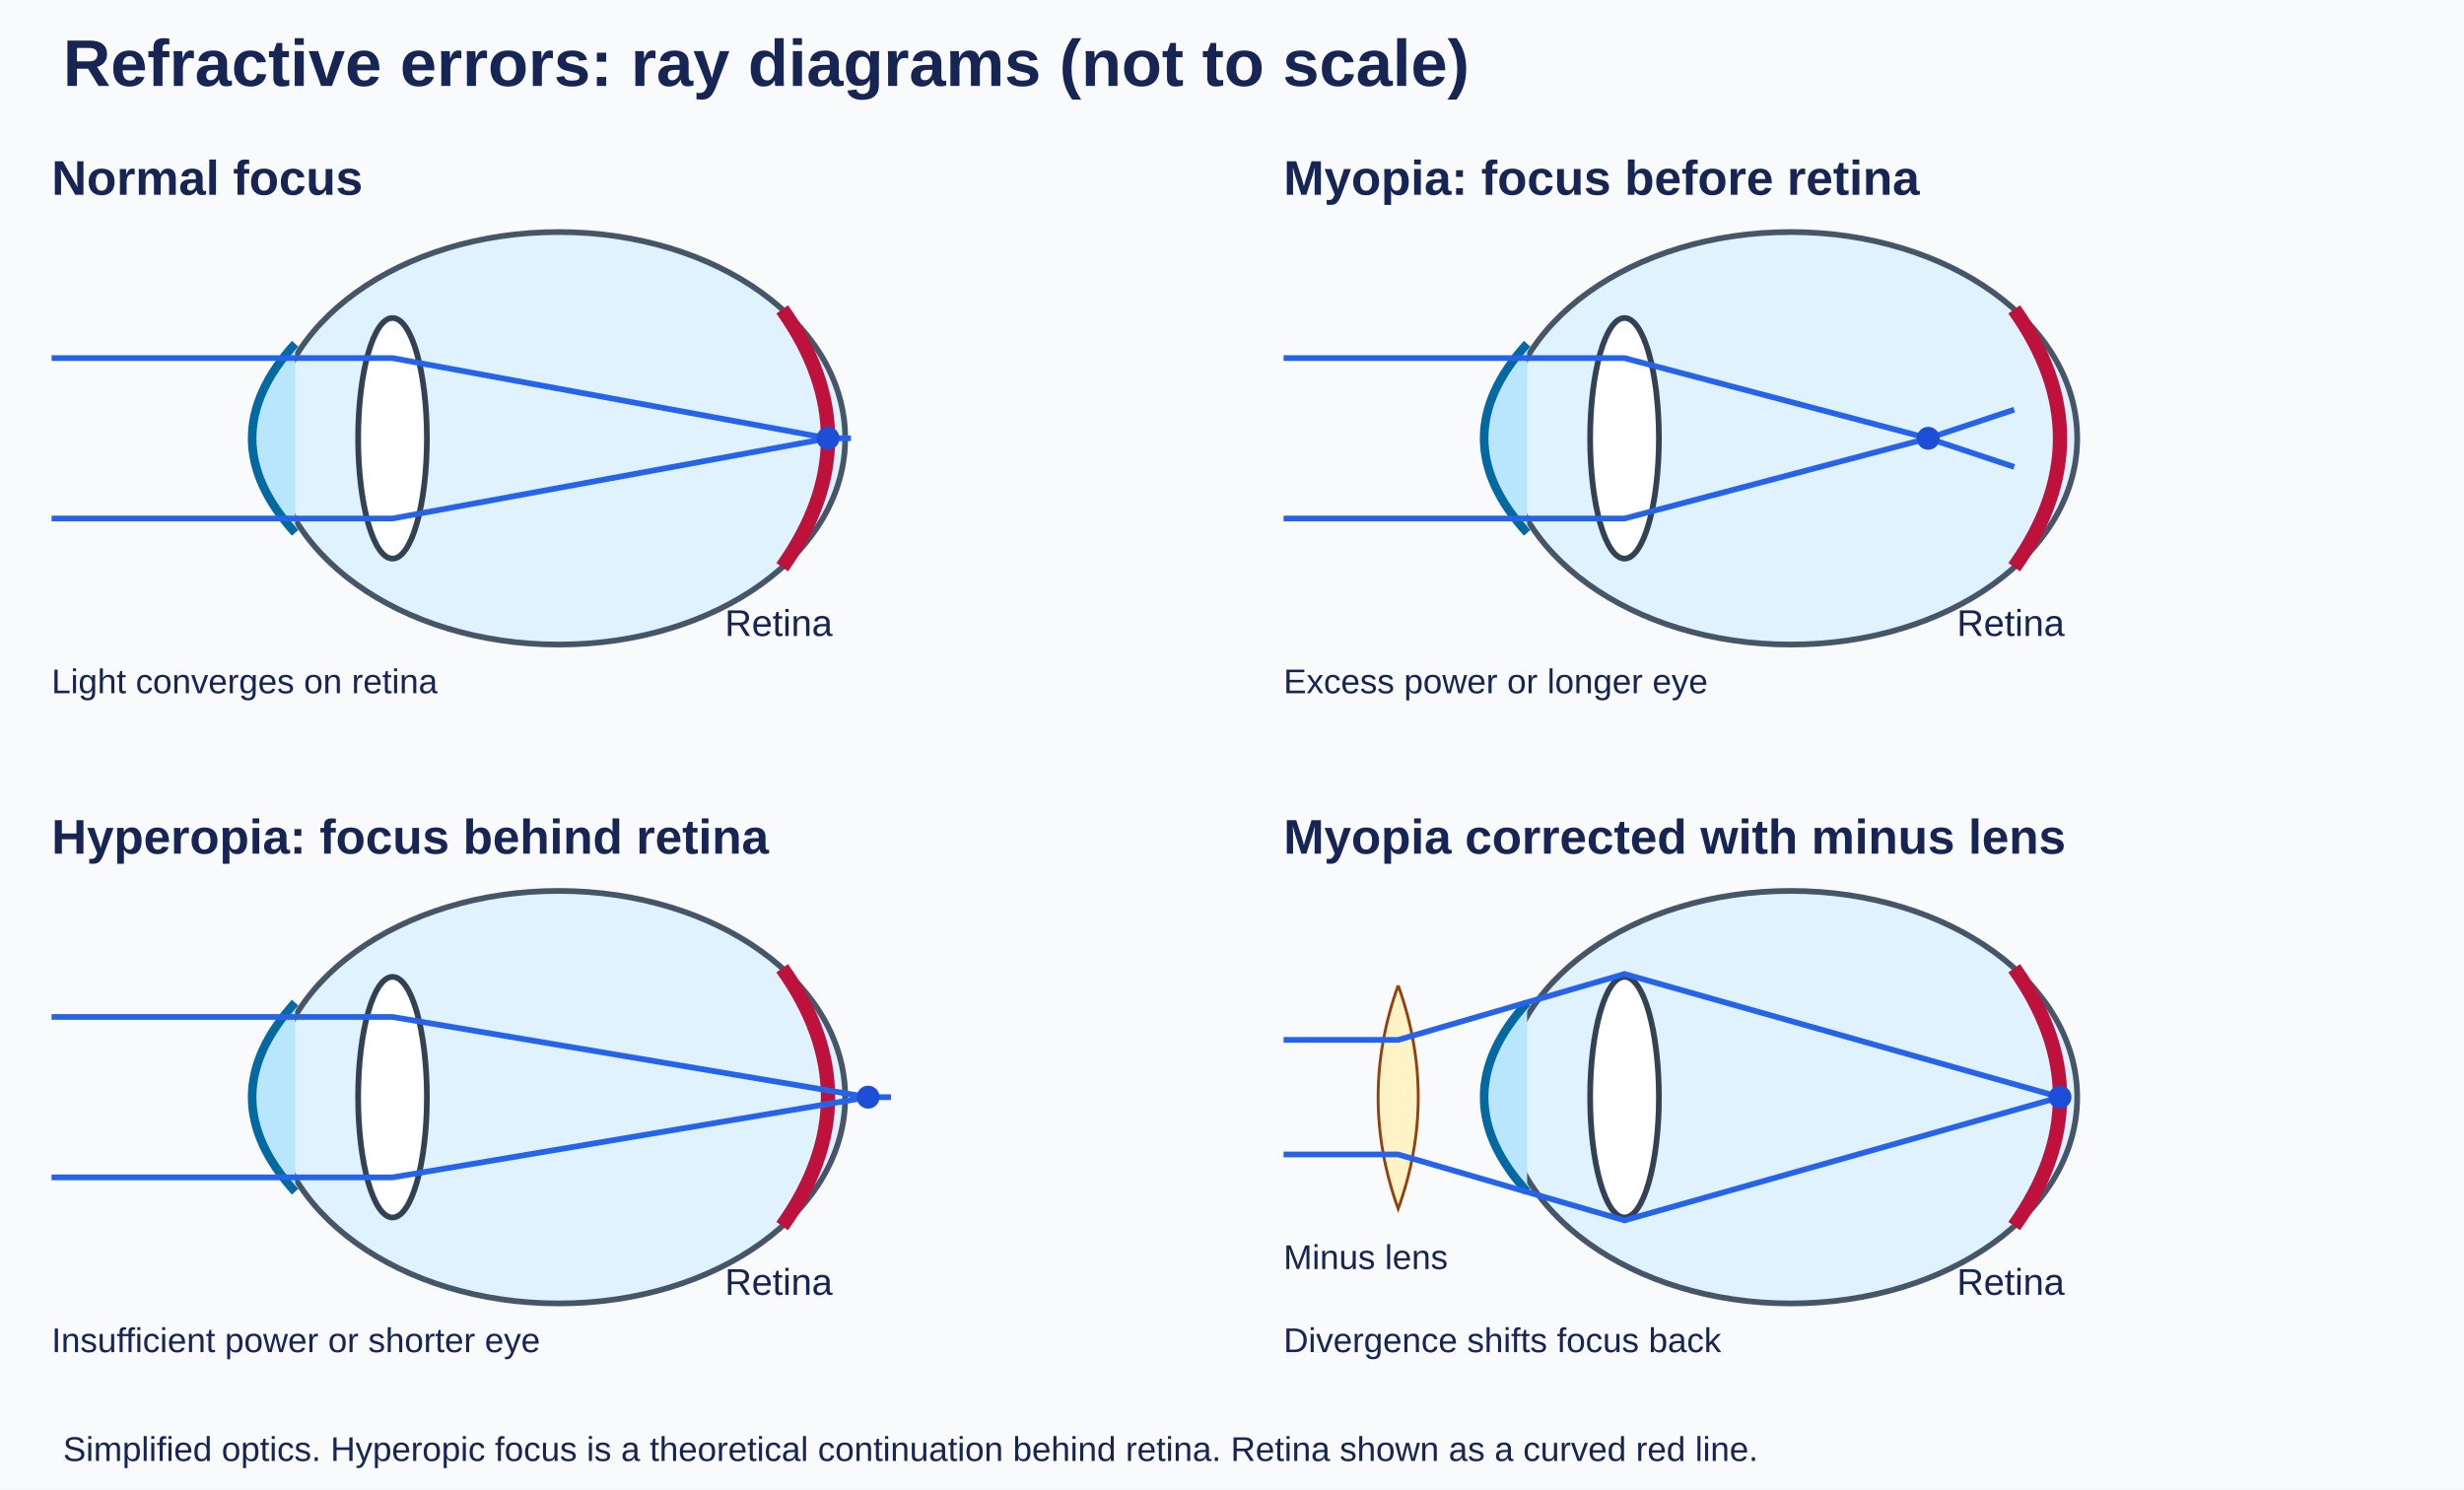
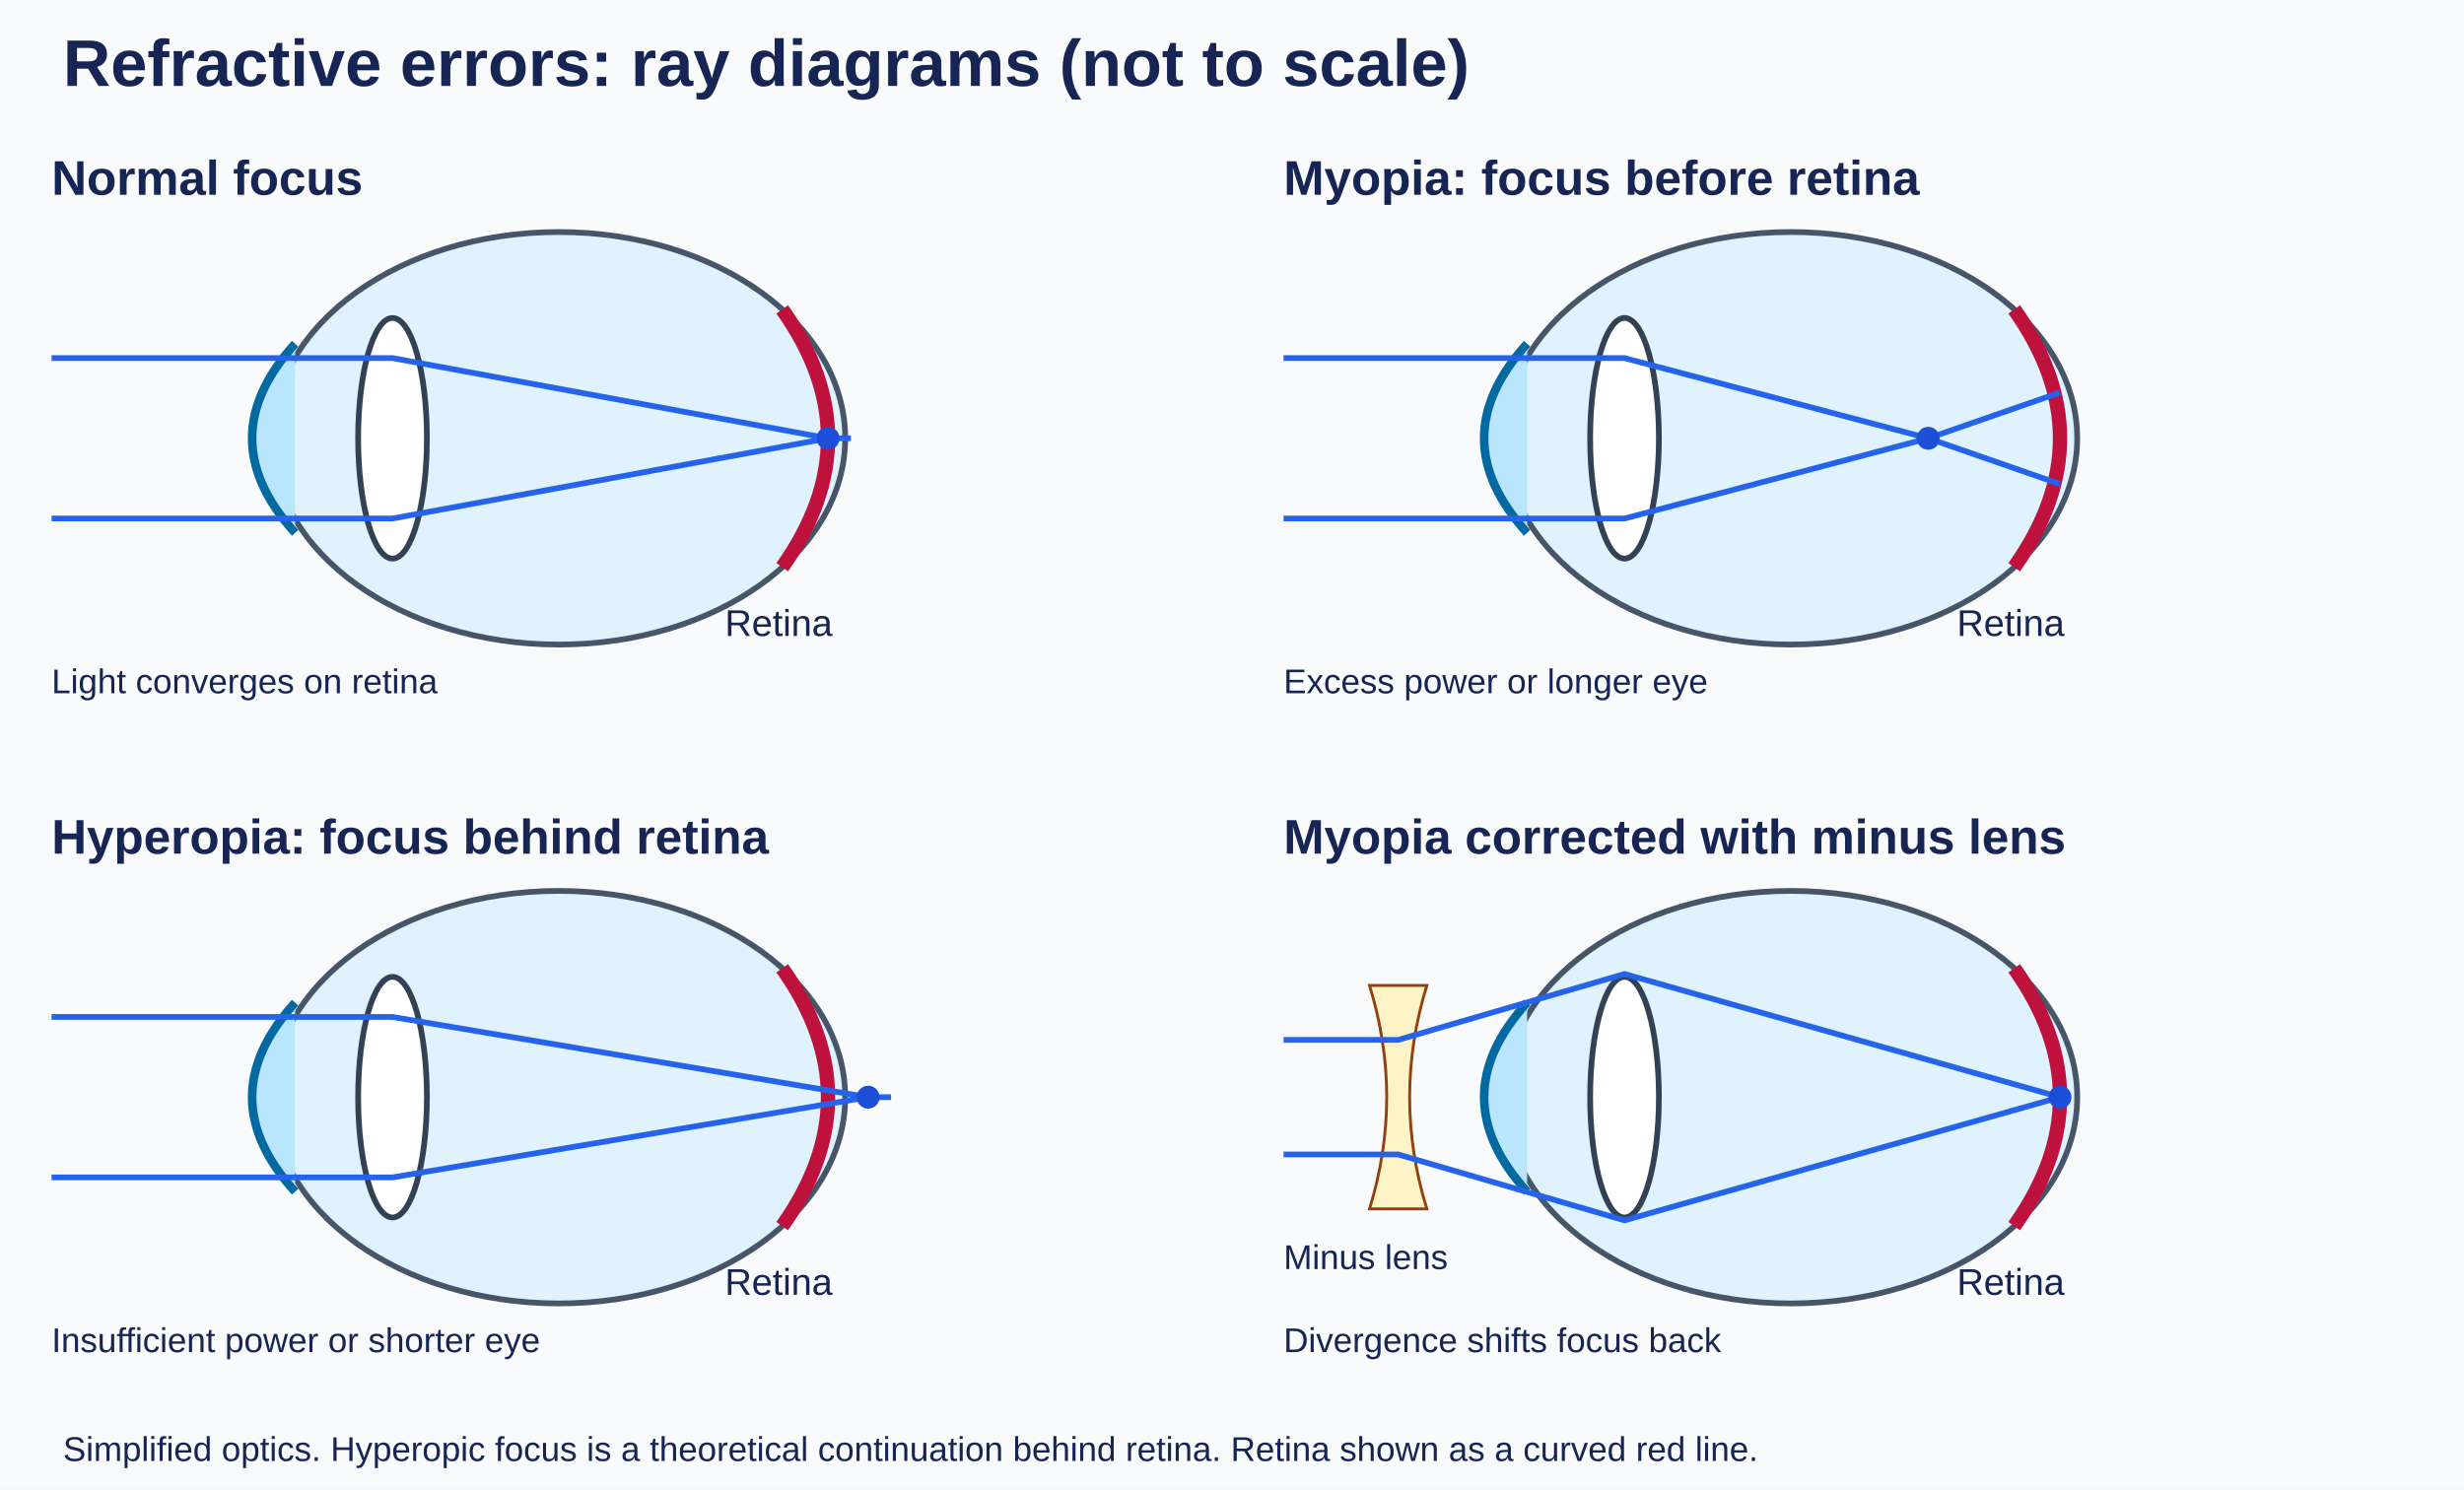
<svg xmlns="http://www.w3.org/2000/svg" width="860" height="520" viewBox="0 0 860 520">
  <rect width="860" height="520" fill="#f8fafc" />
  <g font-family="Arial" fill="#172554">
    <text x="22" y="30" font-size="23" font-weight="bold">Refractive errors: ray diagrams (not to scale)</text>
    <g transform="translate(18 48)">
      <text x="0" y="20" font-size="17" font-weight="bold">Normal focus</text>
      <ellipse cx="177" cy="105" rx="100" ry="72" fill="#e0f2fe" stroke="#475569" stroke-width="2" />
      <path d="M85 72 Q55 105 85 138" fill="#bae6fd" stroke="#0369a1" stroke-width="3" />
      <ellipse cx="119" cy="105" rx="12" ry="42" fill="#fff" stroke="#334155" stroke-width="2" />
      <path d="M255 60 Q287 105 255 150" stroke="#be123c" stroke-width="5" fill="none" />
      <text x="235" y="174" font-size="13">Retina</text>
      <path d="M0 77 H119 L271 105 M0 133 H119 L271 105" stroke="#2563eb" stroke-width="2" fill="none" />
      <path d="M271 105 L279 105 M271 105 L279 105" stroke="#2563eb" stroke-width="2" fill="none" />
      <circle cx="271" cy="105" r="4" fill="#1d4ed8" />
      <text x="0" y="194" font-size="12">Light converges on retina</text>
    </g>
    <g transform="translate(448 48)">
      <text x="0" y="20" font-size="17" font-weight="bold">Myopia: focus before retina</text>
      <ellipse cx="177" cy="105" rx="100" ry="72" fill="#e0f2fe" stroke="#475569" stroke-width="2" />
      <path d="M85 72 Q55 105 85 138" fill="#bae6fd" stroke="#0369a1" stroke-width="3" />
      <ellipse cx="119" cy="105" rx="12" ry="42" fill="#fff" stroke="#334155" stroke-width="2" />
      <path d="M255 60 Q287 105 255 150" stroke="#be123c" stroke-width="5" fill="none" />
      <text x="235" y="174" font-size="13">Retina</text>
      <path d="M0 77 H119 L225 105 M0 133 H119 L225 105" stroke="#2563eb" stroke-width="2" fill="none" />
-       <path d="M225 105 L255 115 M225 105 L255 95" stroke="#2563eb" stroke-width="2" fill="none" />
+       <path d="M225 105 L271 121 M225 105 L271 89" stroke="#2563eb" stroke-width="2" fill="none" />
      <circle cx="225" cy="105" r="4" fill="#1d4ed8" />
      <text x="0" y="194" font-size="12">Excess power or longer eye</text>
    </g>
    <g transform="translate(18 278)">
      <text x="0" y="20" font-size="17" font-weight="bold">Hyperopia: focus behind retina</text>
      <ellipse cx="177" cy="105" rx="100" ry="72" fill="#e0f2fe" stroke="#475569" stroke-width="2" />
      <path d="M85 72 Q55 105 85 138" fill="#bae6fd" stroke="#0369a1" stroke-width="3" />
      <ellipse cx="119" cy="105" rx="12" ry="42" fill="#fff" stroke="#334155" stroke-width="2" />
      <path d="M255 60 Q287 105 255 150" stroke="#be123c" stroke-width="5" fill="none" />
      <text x="235" y="174" font-size="13">Retina</text>
      <path d="M0 77 H119 L285 105 M0 133 H119 L285 105" stroke="#2563eb" stroke-width="2" fill="none" />
      <path d="M285 105 L293 105 M285 105 L293 105" stroke="#2563eb" stroke-width="2" fill="none" />
      <circle cx="285" cy="105" r="4" fill="#1d4ed8" />
      <text x="0" y="194" font-size="12">Insufficient power or shorter eye</text>
    </g>
    <g transform="translate(448 278)">
      <text x="0" y="20" font-size="17" font-weight="bold">Myopia corrected with minus lens</text>
      <ellipse cx="177" cy="105" rx="100" ry="72" fill="#e0f2fe" stroke="#475569" stroke-width="2" />
      <path d="M85 72 Q55 105 85 138" fill="#bae6fd" stroke="#0369a1" stroke-width="3" />
      <ellipse cx="119" cy="105" rx="12" ry="42" fill="#fff" stroke="#334155" stroke-width="2" />
      <path d="M255 60 Q287 105 255 150" stroke="#be123c" stroke-width="5" fill="none" />
      <text x="235" y="174" font-size="13">Retina</text>
-       <path d="M40 66 Q54 105 40 144 Q26 105 40 66" fill="#fef3c7" stroke="#92400e" />
+       <path d="M30 66 L50 66 Q38 105 50 144 L30 144 Q42 105 30 66 Z" fill="#fef3c7" stroke="#92400e" />
      <path d="M0 85 L40 85 L119 62 L271 105 M0 125 L40 125 L119 148 L271 105" stroke="#2563eb" stroke-width="2" fill="none" />
      <text x="0" y="165" font-size="12">Minus lens</text>
      <circle cx="271" cy="105" r="4" fill="#1d4ed8" />
      <text x="0" y="194" font-size="12">Divergence shifts focus back</text>
    </g>
    <text x="22" y="510" font-size="12">Simplified optics. Hyperopic focus is a theoretical continuation behind retina. Retina shown as a curved red line.</text>
  </g>
</svg>
